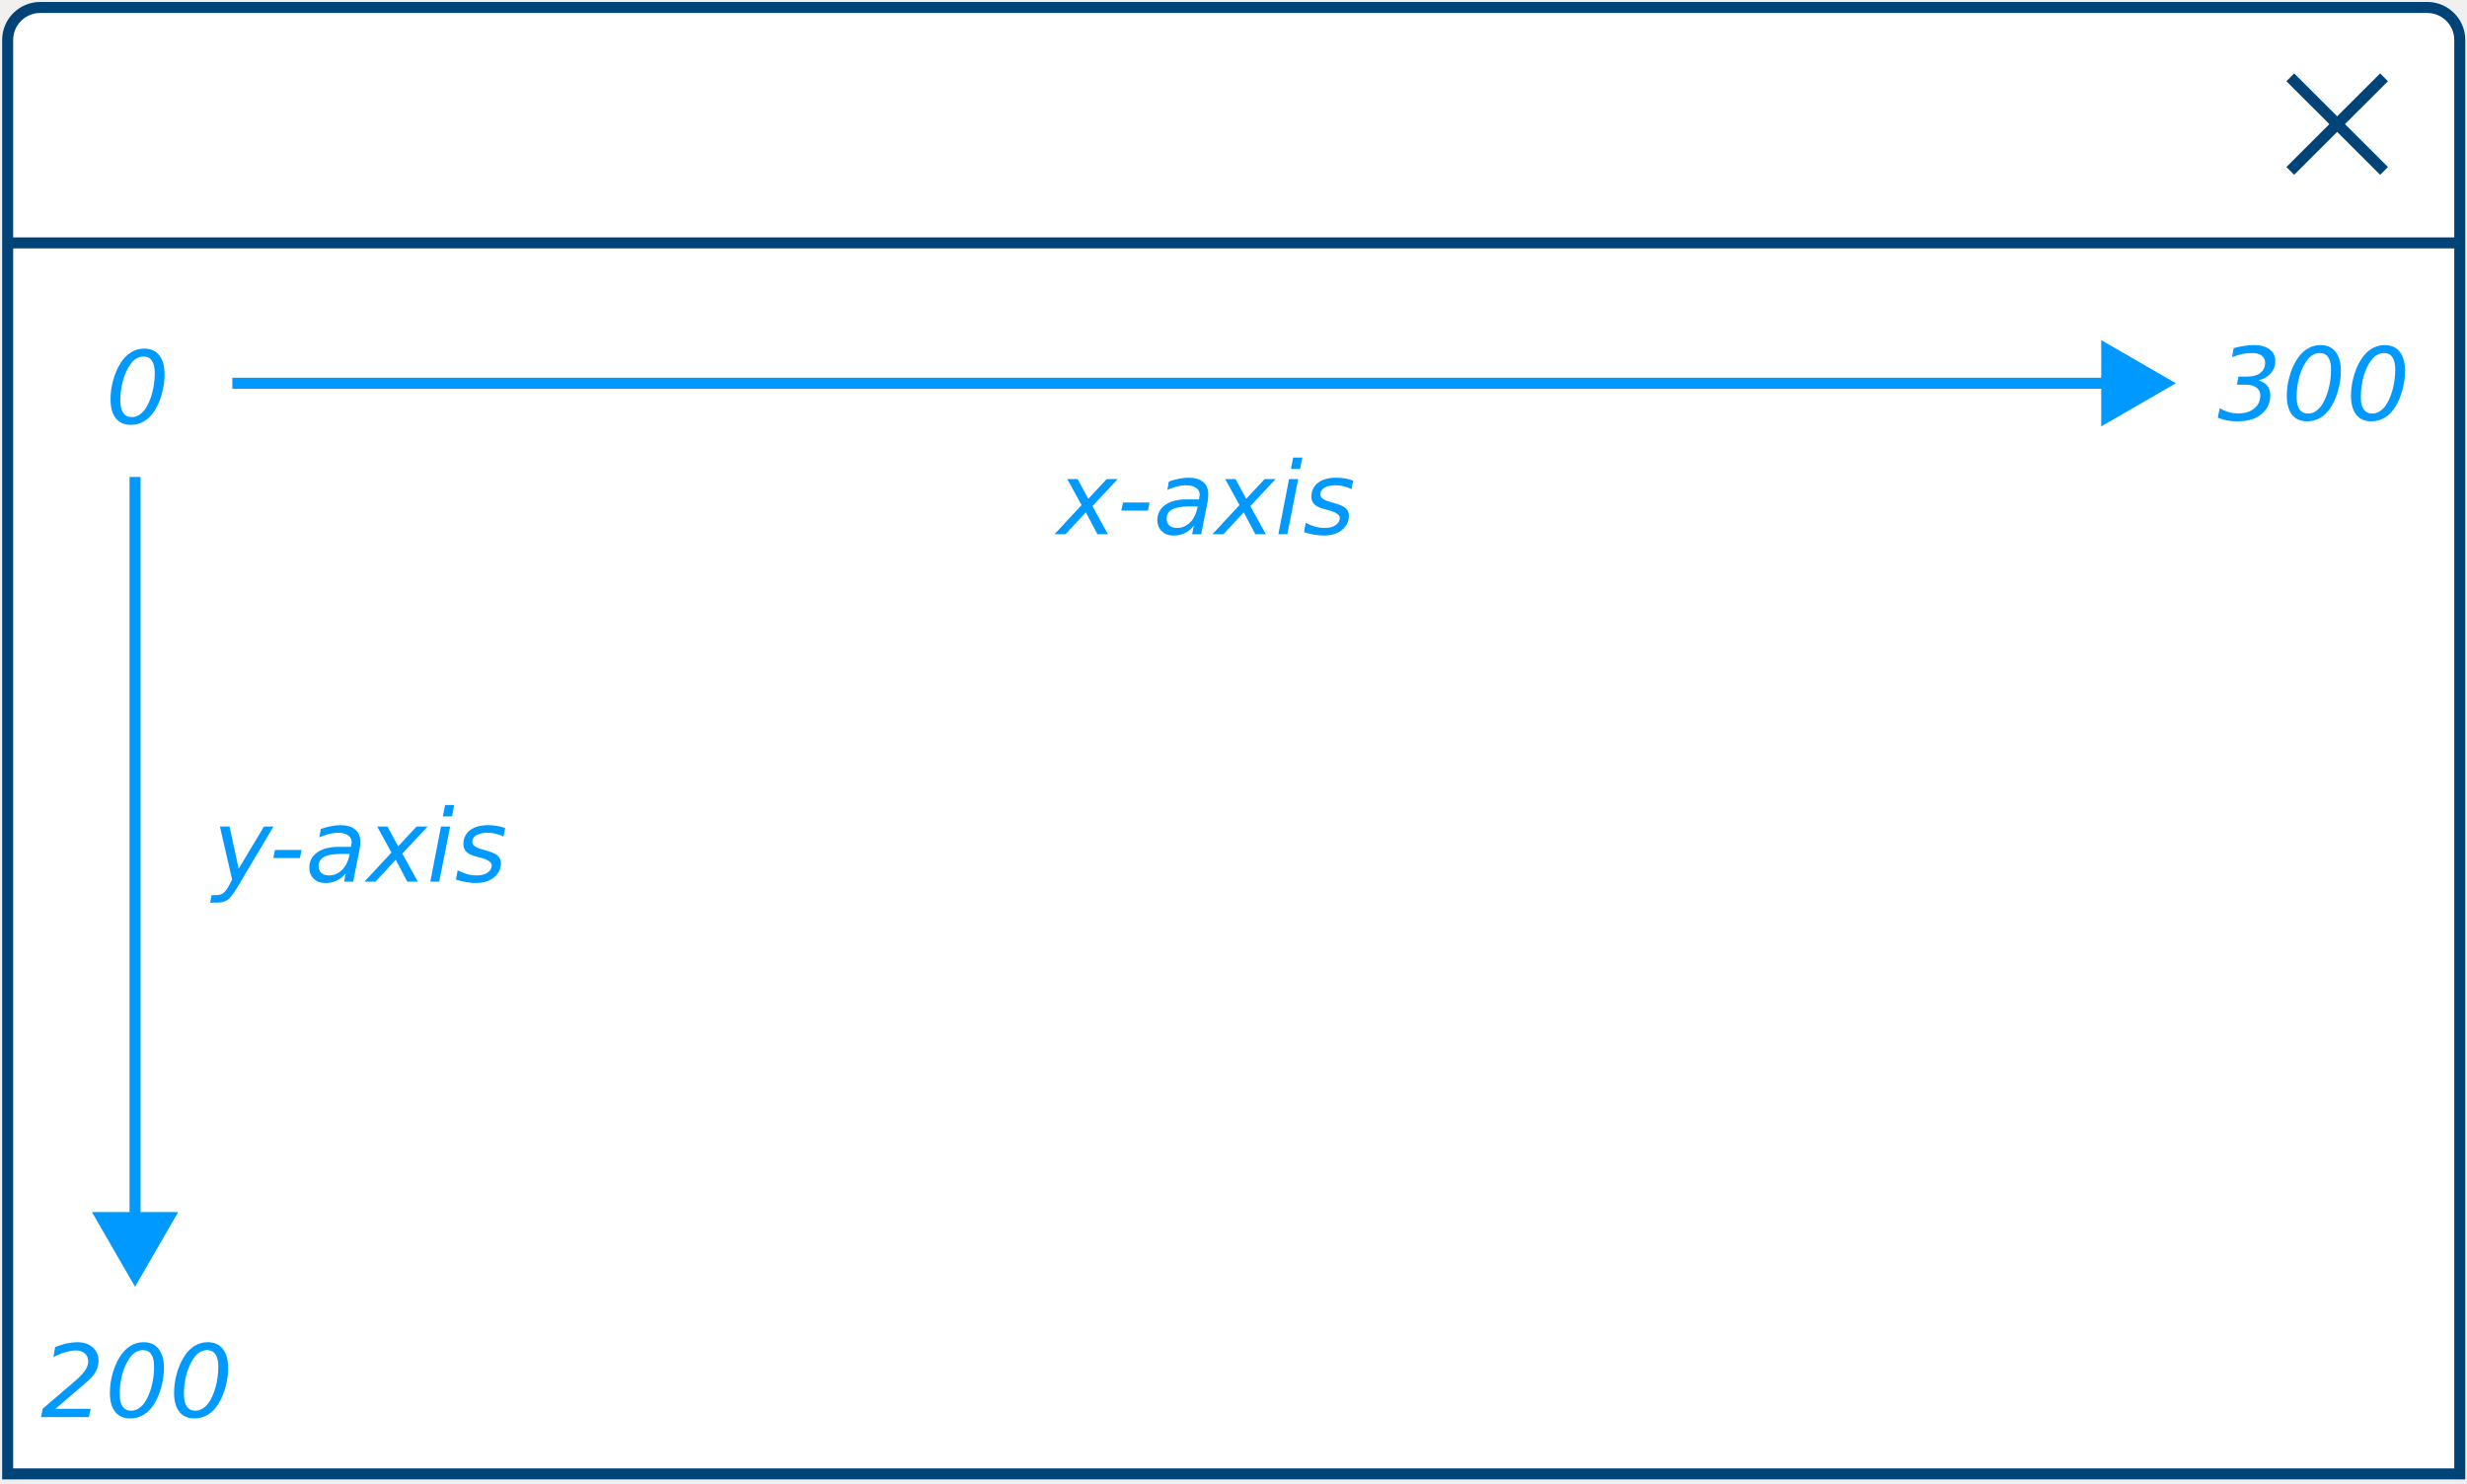
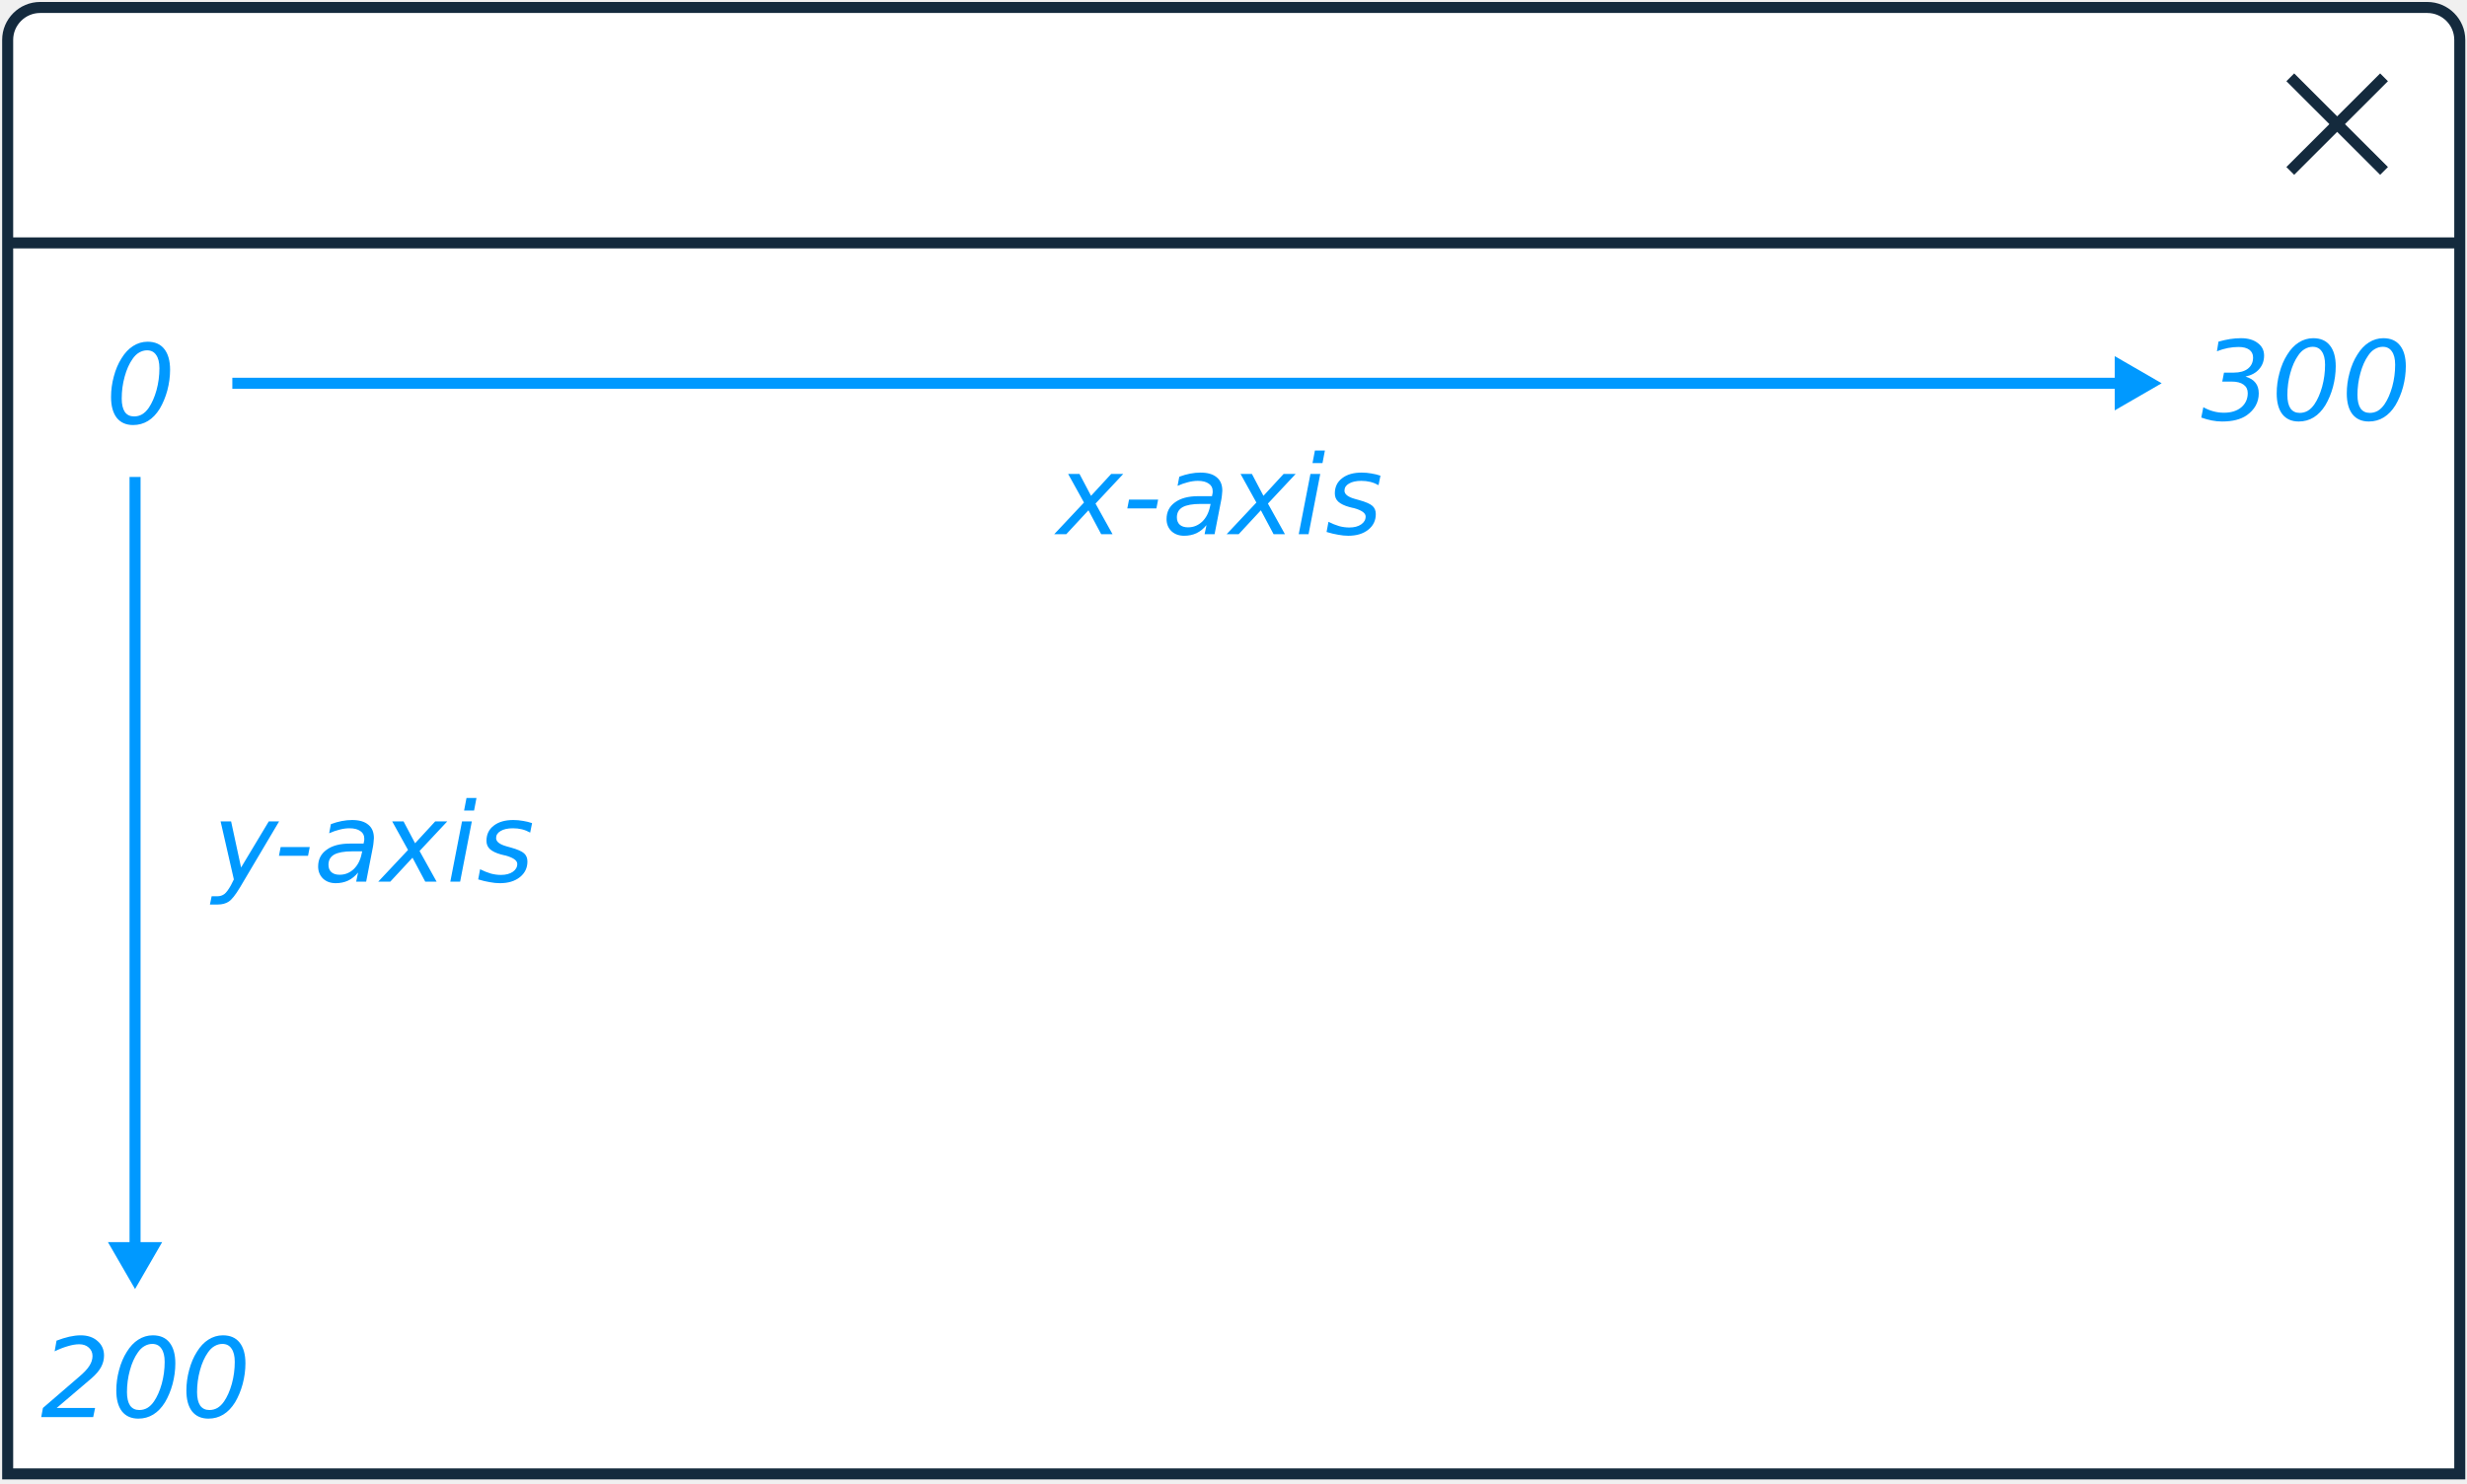
<svg xmlns="http://www.w3.org/2000/svg" version="1.1" id="svg2" xml:space="preserve" width="79mm" height="47.5mm" viewBox="0 0 298.583 179.527">
  <defs id="defs6">
+     <rect x="28.271" y="613.779" width="250.857" height="66.434" id="rect1898" />
+     <marker style="overflow:visible" id="marker1681" refX="0.0" refY="0.0" orient="auto">
+       <path transform="scale(0.4)" style="fill-rule:evenodd;stroke:#0099ff;stroke-width:1pt;stroke-opacity:1;fill:#0099ff;fill-opacity:1" d="M 5.77,0.0 L -2.88,5.0 L -2.88,-5.0 L 5.77,0.0 z " id="path1679" />
+     </marker>
+     <marker style="overflow:visible" id="TriangleOutM" refX="0.0" refY="0.0" orient="auto">
+       <path transform="scale(0.4)" style="fill-rule:evenodd;stroke:#0099ff;stroke-width:1pt;stroke-opacity:1;fill:#0099ff;fill-opacity:1" d="M 5.77,0.0 L -2.88,5.0 L -2.88,-5.0 L 5.77,0.0 z " id="path1472" />
+     </marker>
+     <marker style="overflow:visible;" id="Arrow2Mend" refX="0.0" refY="0.0" orient="auto">
+       <path transform="scale(0.6) rotate(180) translate(0,0)" d="M 8.719,4.034 L -2.207,0.016 L 8.719,-4.002 C 6.973,-1.63 6.983,1.616 8.719,4.034 z " style="fill-rule:evenodd;stroke-width:0.625;stroke-linejoin:round;stroke:#0099ff;stroke-opacity:1;fill:#0099ff;fill-opacity:1" id="path1354" />
+     </marker>
+     <marker style="overflow:visible" id="TriangleOutL" refX="0.0" refY="0.0" orient="auto">
+       <path transform="scale(0.8)" style="fill-rule:evenodd;stroke:#0099ff;stroke-width:1pt;stroke-opacity:1;fill:#0099ff;fill-opacity:1" d="M 5.77,0.0 L -2.88,5.0 L -2.88,-5.0 L 5.77,0.0 z " id="path1469" />
+     </marker>
    <clipPath clipPathUnits="userSpaceOnUse" id="clipPath18">
      <path d="M 0,375.022 H 342.03 V 0 H 0 Z" id="path16" />
    </clipPath>
    <clipPath clipPathUnits="userSpaceOnUse" id="clipPath56">
      <path d="M 0,375.022 H 342.03 V 0 H 0 Z" id="path54" />
    </clipPath>
    <clipPath clipPathUnits="userSpaceOnUse" id="clipPath88">
      <path d="M 0,375.022 H 342.03 V 0 H 0 Z" id="path86" />
    </clipPath>
    <clipPath clipPathUnits="userSpaceOnUse" id="clipPath18-2">
      <path d="M 0,168.314 H 342.03 V 0 H 0 Z" id="path16-7" />
    </clipPath>
    <clipPath clipPathUnits="userSpaceOnUse" id="clipPath34">
      <path d="M 0,168.314 H 342.03 V 0 H 0 Z" id="path32" />
    </clipPath>
    <clipPath clipPathUnits="userSpaceOnUse" id="clipPath60">
      <path d="M 0,168.314 H 342.03 V 0 H 0 Z" id="path58" />
    </clipPath>
+     <clipPath clipPathUnits="userSpaceOnUse" id="clipPath18-1">
+       <path d="M 0,126.815 H 684.025 V 0 H 0 Z" id="path16-8" />
+     </clipPath>
+     <clipPath clipPathUnits="userSpaceOnUse" id="clipPath60-7">
+       <path d="M 0,126.815 H 684.025 V 0 H 0 Z" id="path58-9" />
+     </clipPath>
+     <clipPath clipPathUnits="userSpaceOnUse" id="clipPath18-1-3">
+       <path d="M 0,126.815 H 684.025 V 0 H 0 Z" id="path16-8-7" />
+     </clipPath>
+     <clipPath clipPathUnits="userSpaceOnUse" id="clipPath60-7-5">
+       <path d="M 0,126.815 H 684.025 V 0 H 0 Z" id="path58-9-9" />
+     </clipPath>
  </defs>
  <g id="g10" transform="matrix(1.333333,0,0,-1.333333,0,500.0293)">
-     <path d="M 220.336,374.344 H 3.642 c -1.62,0 -2.946,-1.324 -2.946,-2.941 V 241.217 H 223.281 v 130.186 c 0,1.618 -1.326,2.941 -2.946,2.941 z" style="fill:#ffffff;stroke:#004477;stroke-width:1;stroke-linecap:butt;stroke-linejoin:miter;stroke-miterlimit:10;stroke-dasharray:none;stroke-opacity:1" id="path22" />
+     <path d="M 220.336,374.344 H 3.642 c -1.62,0 -2.946,-1.324 -2.946,-2.941 V 241.217 H 223.281 v 130.186 c 0,1.618 -1.326,2.941 -2.946,2.941 z" style="fill:#ffffff;stroke:#142a3d;stroke-width:1;stroke-linecap:butt;stroke-linejoin:miter;stroke-miterlimit:10;stroke-dasharray:none;stroke-opacity:1" id="path22" />
    <g id="g20" transform="matrix(0.6541296,0,0,0.4080705,220.272,374.2527)" style="stroke-width:1.936;stroke-miterlimit:10;stroke-dasharray:none" />
    <text transform="matrix(1,0,0,-1,14.8545,317.6331)" style="font-style:italic;font-variant:normal;font-weight:bold;font-stretch:normal;font-size:14px;font-family:Arial;-inkscape-font-specification:Arial-BoldItalicMT;writing-mode:lr-tb;fill:#0099ff;fill-opacity:1;fill-rule:nonzero;stroke:none" id="text48">
      <tspan x="0" y="0" id="tspan42" />
      <tspan id="tspan44" x="0" y="17.724" />
      <tspan id="tspan46" x="0" y="35.224" />
    </text>
-     <path d="M 21.09,340.229 H 193.38" style="fill:none;stroke:#0099ff;stroke-width:1;stroke-linecap:butt;stroke-linejoin:miter;stroke-miterlimit:10;stroke-dasharray:none;stroke-opacity:1" id="path60" />
-     <path d="m 190.735,336.314 6.778,3.915 -6.778,3.915 z" style="fill:#0099ff;fill-opacity:1;fill-rule:nonzero;stroke:none;stroke-width:1;stroke-miterlimit:10;stroke-dasharray:none" id="path64" />
-     <path d="M 12.259,331.723 V 259.342" style="fill:none;stroke:#0099ff;stroke-width:1;stroke-linecap:butt;stroke-linejoin:miter;stroke-miterlimit:10;stroke-dasharray:none;stroke-opacity:1" id="path68" />
-     <path d="m 8.345,264.988 3.914,-6.78 3.914,6.78 z" style="fill:#0099ff;fill-opacity:1;fill-rule:nonzero;stroke:none;stroke-width:1" id="path72" />
-     <text xml:space="preserve" style="font-style:normal;font-weight:normal;font-size:9.159px;line-height:1.25;font-family:sans-serif;letter-spacing:0px;word-spacing:0px;fill:#000000;fill-opacity:1;stroke:none;stroke-width:0.75" x="201.33" y="-336.849" id="text941" transform="scale(0.9998632,-1.000137)" clip-path="none">
-       <tspan id="tspan939" x="201.33" y="-336.849" style="font-style:oblique;font-variant:normal;font-weight:normal;font-stretch:normal;font-size:9.159px;font-family:'DejaVu Sans';-inkscape-font-specification:'DejaVu Sans Oblique';fill:#0099ff;fill-opacity:1;stroke-width:0.75">300</tspan>
+     <path d="M 21.09,340.229 H 193.38" style="fill:none;stroke:#0099ff;stroke-width:1;stroke-linecap:butt;stroke-linejoin:miter;stroke-miterlimit:10;stroke-dasharray:none;stroke-opacity:1;marker-end:url(#marker1681)" id="path60" />
+     <path d="M 12.259,331.723 V 260.842" style="fill:none;stroke:#0099ff;stroke-width:1;stroke-linecap:butt;stroke-linejoin:miter;stroke-miterlimit:10;stroke-dasharray:none;stroke-opacity:1;marker-end:url(#TriangleOutM)" id="path68" />
+     <text xml:space="preserve" style="font-style:normal;font-weight:normal;font-size:10px;line-height:1.25;font-family:sans-serif;letter-spacing:0px;word-spacing:0px;fill:#000000;fill-opacity:1;stroke:none;stroke-width:0.75" x="199.83" y="-336.849" id="text941" transform="scale(0.9998632,-1.000137)" clip-path="none">
+       <tspan id="tspan939" x="199.83" y="-336.849" style="font-style:oblique;font-variant:normal;font-weight:normal;font-stretch:normal;font-size:10px;font-family:'DejaVu Sans';-inkscape-font-specification:'DejaVu Sans Oblique';fill:#0099ff;fill-opacity:1;stroke-width:0.75">300</tspan>
    </text>
-     <text xml:space="preserve" style="font-style:normal;font-weight:normal;font-size:9.159px;line-height:1.25;font-family:sans-serif;letter-spacing:0px;word-spacing:0px;fill:#000000;fill-opacity:1;stroke:none;stroke-width:0.75" x="3.695" y="-246.341" id="text941-3" transform="scale(0.9998632,-1.000137)" clip-path="none">
-       <tspan id="tspan939-6" x="3.695" y="-246.341" style="font-style:oblique;font-variant:normal;font-weight:normal;font-stretch:normal;font-size:9.159px;font-family:'DejaVu Sans';-inkscape-font-specification:'DejaVu Sans Oblique';fill:#0099ff;fill-opacity:1;stroke-width:0.75">200</tspan>
+     <text xml:space="preserve" style="font-style:normal;font-weight:normal;font-size:10px;line-height:1.25;font-family:sans-serif;letter-spacing:0px;word-spacing:0px;fill:#000000;fill-opacity:1;stroke:none;stroke-width:0.75" x="3.695" y="-246.341" id="text941-3" transform="scale(0.9998632,-1.000137)" clip-path="none">
+       <tspan id="tspan939-6" x="3.695" y="-246.341" style="font-style:oblique;font-variant:normal;font-weight:normal;font-stretch:normal;font-size:10px;font-family:'DejaVu Sans';-inkscape-font-specification:'DejaVu Sans Oblique';fill:#0099ff;fill-opacity:1;stroke-width:0.75">200</tspan>
    </text>
-     <text xml:space="preserve" style="font-style:normal;font-weight:normal;font-size:9.159px;line-height:1.25;font-family:sans-serif;letter-spacing:0px;word-spacing:0px;fill:#000000;fill-opacity:1;stroke:none;stroke-width:0.75" x="95.974" y="-326.481" id="text941-7" transform="scale(0.9998632,-1.000137)" clip-path="none">
-       <tspan id="tspan939-5" x="95.974" y="-326.481" style="font-style:oblique;font-variant:normal;font-weight:normal;font-stretch:normal;font-size:9.159px;font-family:'DejaVu Sans';-inkscape-font-specification:'DejaVu Sans Oblique';fill:#0099ff;fill-opacity:1;stroke-width:0.75">x-axis</tspan>
+     <text xml:space="preserve" style="font-style:normal;font-weight:normal;font-size:10px;line-height:1.25;font-family:sans-serif;letter-spacing:0px;word-spacing:0px;fill:#000000;fill-opacity:1;stroke:none;stroke-width:0.75" x="95.974" y="-326.481" id="text941-7" transform="scale(0.9998632,-1.000137)" clip-path="none">
+       <tspan id="tspan939-5" x="95.974" y="-326.481" style="font-style:oblique;font-variant:normal;font-weight:normal;font-stretch:normal;font-size:10px;font-family:'DejaVu Sans';-inkscape-font-specification:'DejaVu Sans Oblique';fill:#0099ff;fill-opacity:1;stroke-width:0.75">x-axis</tspan>
    </text>
-     <text xml:space="preserve" style="font-style:normal;font-weight:normal;font-size:9.159px;line-height:1.25;font-family:sans-serif;letter-spacing:0px;word-spacing:0px;fill:#000000;fill-opacity:1;stroke:none;stroke-width:0.75" x="19.309" y="-294.944" id="text941-7-3" transform="scale(0.9998632,-1.000137)" clip-path="none">
-       <tspan id="tspan939-5-5" x="19.309" y="-294.944" style="font-style:oblique;font-variant:normal;font-weight:normal;font-stretch:normal;font-size:9.159px;font-family:'DejaVu Sans';-inkscape-font-specification:'DejaVu Sans Oblique';fill:#0099ff;fill-opacity:1;stroke-width:0.75">y-axis</tspan>
+     <text xml:space="preserve" style="font-style:normal;font-weight:normal;font-size:10px;line-height:1.25;font-family:sans-serif;letter-spacing:0px;word-spacing:0px;fill:#000000;fill-opacity:1;stroke:none;stroke-width:0.75" x="19.309" y="-294.944" id="text941-7-3" transform="scale(0.9998632,-1.000137)" clip-path="none">
+       <tspan id="tspan939-5-5" x="19.309" y="-294.944" style="font-style:oblique;font-variant:normal;font-weight:normal;font-stretch:normal;font-size:10px;font-family:'DejaVu Sans';-inkscape-font-specification:'DejaVu Sans Oblique';fill:#0099ff;fill-opacity:1;stroke-width:0.75">y-axis</tspan>
    </text>
-     <text xml:space="preserve" style="font-style:normal;font-weight:normal;font-size:9.159px;line-height:1.25;font-family:sans-serif;letter-spacing:0px;word-spacing:0px;fill:#000000;fill-opacity:1;stroke:none;stroke-width:0.75" x="9.583" y="-336.529" id="text941-3-9" transform="scale(0.9998632,-1.000137)" clip-path="none">
-       <tspan id="tspan939-6-1" x="9.583" y="-336.529" style="font-style:oblique;font-variant:normal;font-weight:normal;font-stretch:normal;font-size:9.159px;font-family:'DejaVu Sans';-inkscape-font-specification:'DejaVu Sans Oblique';fill:#0099ff;fill-opacity:1;stroke-width:0.75">0</tspan>
+     <text xml:space="preserve" style="font-style:normal;font-weight:normal;font-size:10px;line-height:1.25;font-family:sans-serif;letter-spacing:0px;word-spacing:0px;fill:#000000;fill-opacity:1;stroke:none;stroke-width:0.75" x="9.583" y="-336.529" id="text941-3-9" transform="scale(0.9998632,-1.000137)" clip-path="none">
+       <tspan id="tspan939-6-1" x="9.583" y="-336.529" style="font-style:oblique;font-variant:normal;font-weight:normal;font-stretch:normal;font-size:10px;font-family:'DejaVu Sans';-inkscape-font-specification:'DejaVu Sans Oblique';fill:#0099ff;fill-opacity:1;stroke-width:0.75">0</tspan>
    </text>
-     <g id="g36" transform="matrix(0.6546619,0,0,0.6536004,0.6964563,352.9714)" style="stroke-width:1.529;stroke-miterlimit:10;stroke-dasharray:none">
-       <path d="M 0,0 H 340" style="fill:none;stroke:#004477;stroke-width:1.529;stroke-linecap:butt;stroke-linejoin:miter;stroke-miterlimit:10;stroke-dasharray:none;stroke-opacity:1" id="path38" />
+     <g id="g36" transform="matrix(0.6546619,0,0,0.6536004,0.6964563,352.9714)" style="stroke-width:1.529;stroke-miterlimit:10;stroke-dasharray:none;stroke:#142a3d;stroke-opacity:1">
+       <path d="M 0,0 H 340" style="fill:none;stroke:#142a3d;stroke-width:1.529;stroke-linecap:butt;stroke-linejoin:miter;stroke-miterlimit:10;stroke-dasharray:none;stroke-opacity:1" id="path38" />
    </g>
-     <g id="g40" transform="matrix(0.6546619,0,0,0.6536004,216.4075,368.0042)" style="stroke-width:1.529;stroke-miterlimit:10;stroke-dasharray:none">
-       <path d="M 0,0 -13,-13" style="fill:none;stroke:#004477;stroke-width:1.529;stroke-linecap:butt;stroke-linejoin:miter;stroke-miterlimit:10;stroke-dasharray:none;stroke-opacity:1" id="path42" />
+     <g id="g40" transform="matrix(0.6546619,0,0,0.6536004,216.4075,368.0042)" style="stroke-width:1.529;stroke-miterlimit:10;stroke-dasharray:none;stroke:#142a3d;stroke-opacity:1">
+       <path d="M 0,0 -13,-13" style="fill:none;stroke:#142a3d;stroke-width:1.529;stroke-linecap:butt;stroke-linejoin:miter;stroke-miterlimit:10;stroke-dasharray:none;stroke-opacity:1" id="path42" />
    </g>
-     <g id="g44" transform="matrix(0.6546619,0,0,0.6536004,207.8969,368.0042)" style="stroke-width:1.529;stroke-miterlimit:10;stroke-dasharray:none">
-       <path d="M 0,0 13,-13" style="fill:none;stroke:#004477;stroke-width:1.529;stroke-linecap:butt;stroke-linejoin:miter;stroke-miterlimit:10;stroke-dasharray:none;stroke-opacity:1" id="path46" />
+     <g id="g44" transform="matrix(0.6546619,0,0,0.6536004,207.8969,368.0042)" style="stroke-width:1.529;stroke-miterlimit:10;stroke-dasharray:none;stroke:#142a3d;stroke-opacity:1">
+       <path d="M 0,0 13,-13" style="fill:none;stroke:#142a3d;stroke-width:1.529;stroke-linecap:butt;stroke-linejoin:miter;stroke-miterlimit:10;stroke-dasharray:none;stroke-opacity:1" id="path46" />
    </g>
+     <text xml:space="preserve" id="text1896" style="fill:black;fill-opacity:1;stroke:none;font-family:sans-serif;font-style:normal;font-weight:normal;font-size:30px;line-height:1.25;letter-spacing:0px;word-spacing:0px;white-space:pre;shape-inside:url(#rect1898);" />
  </g>
</svg>
